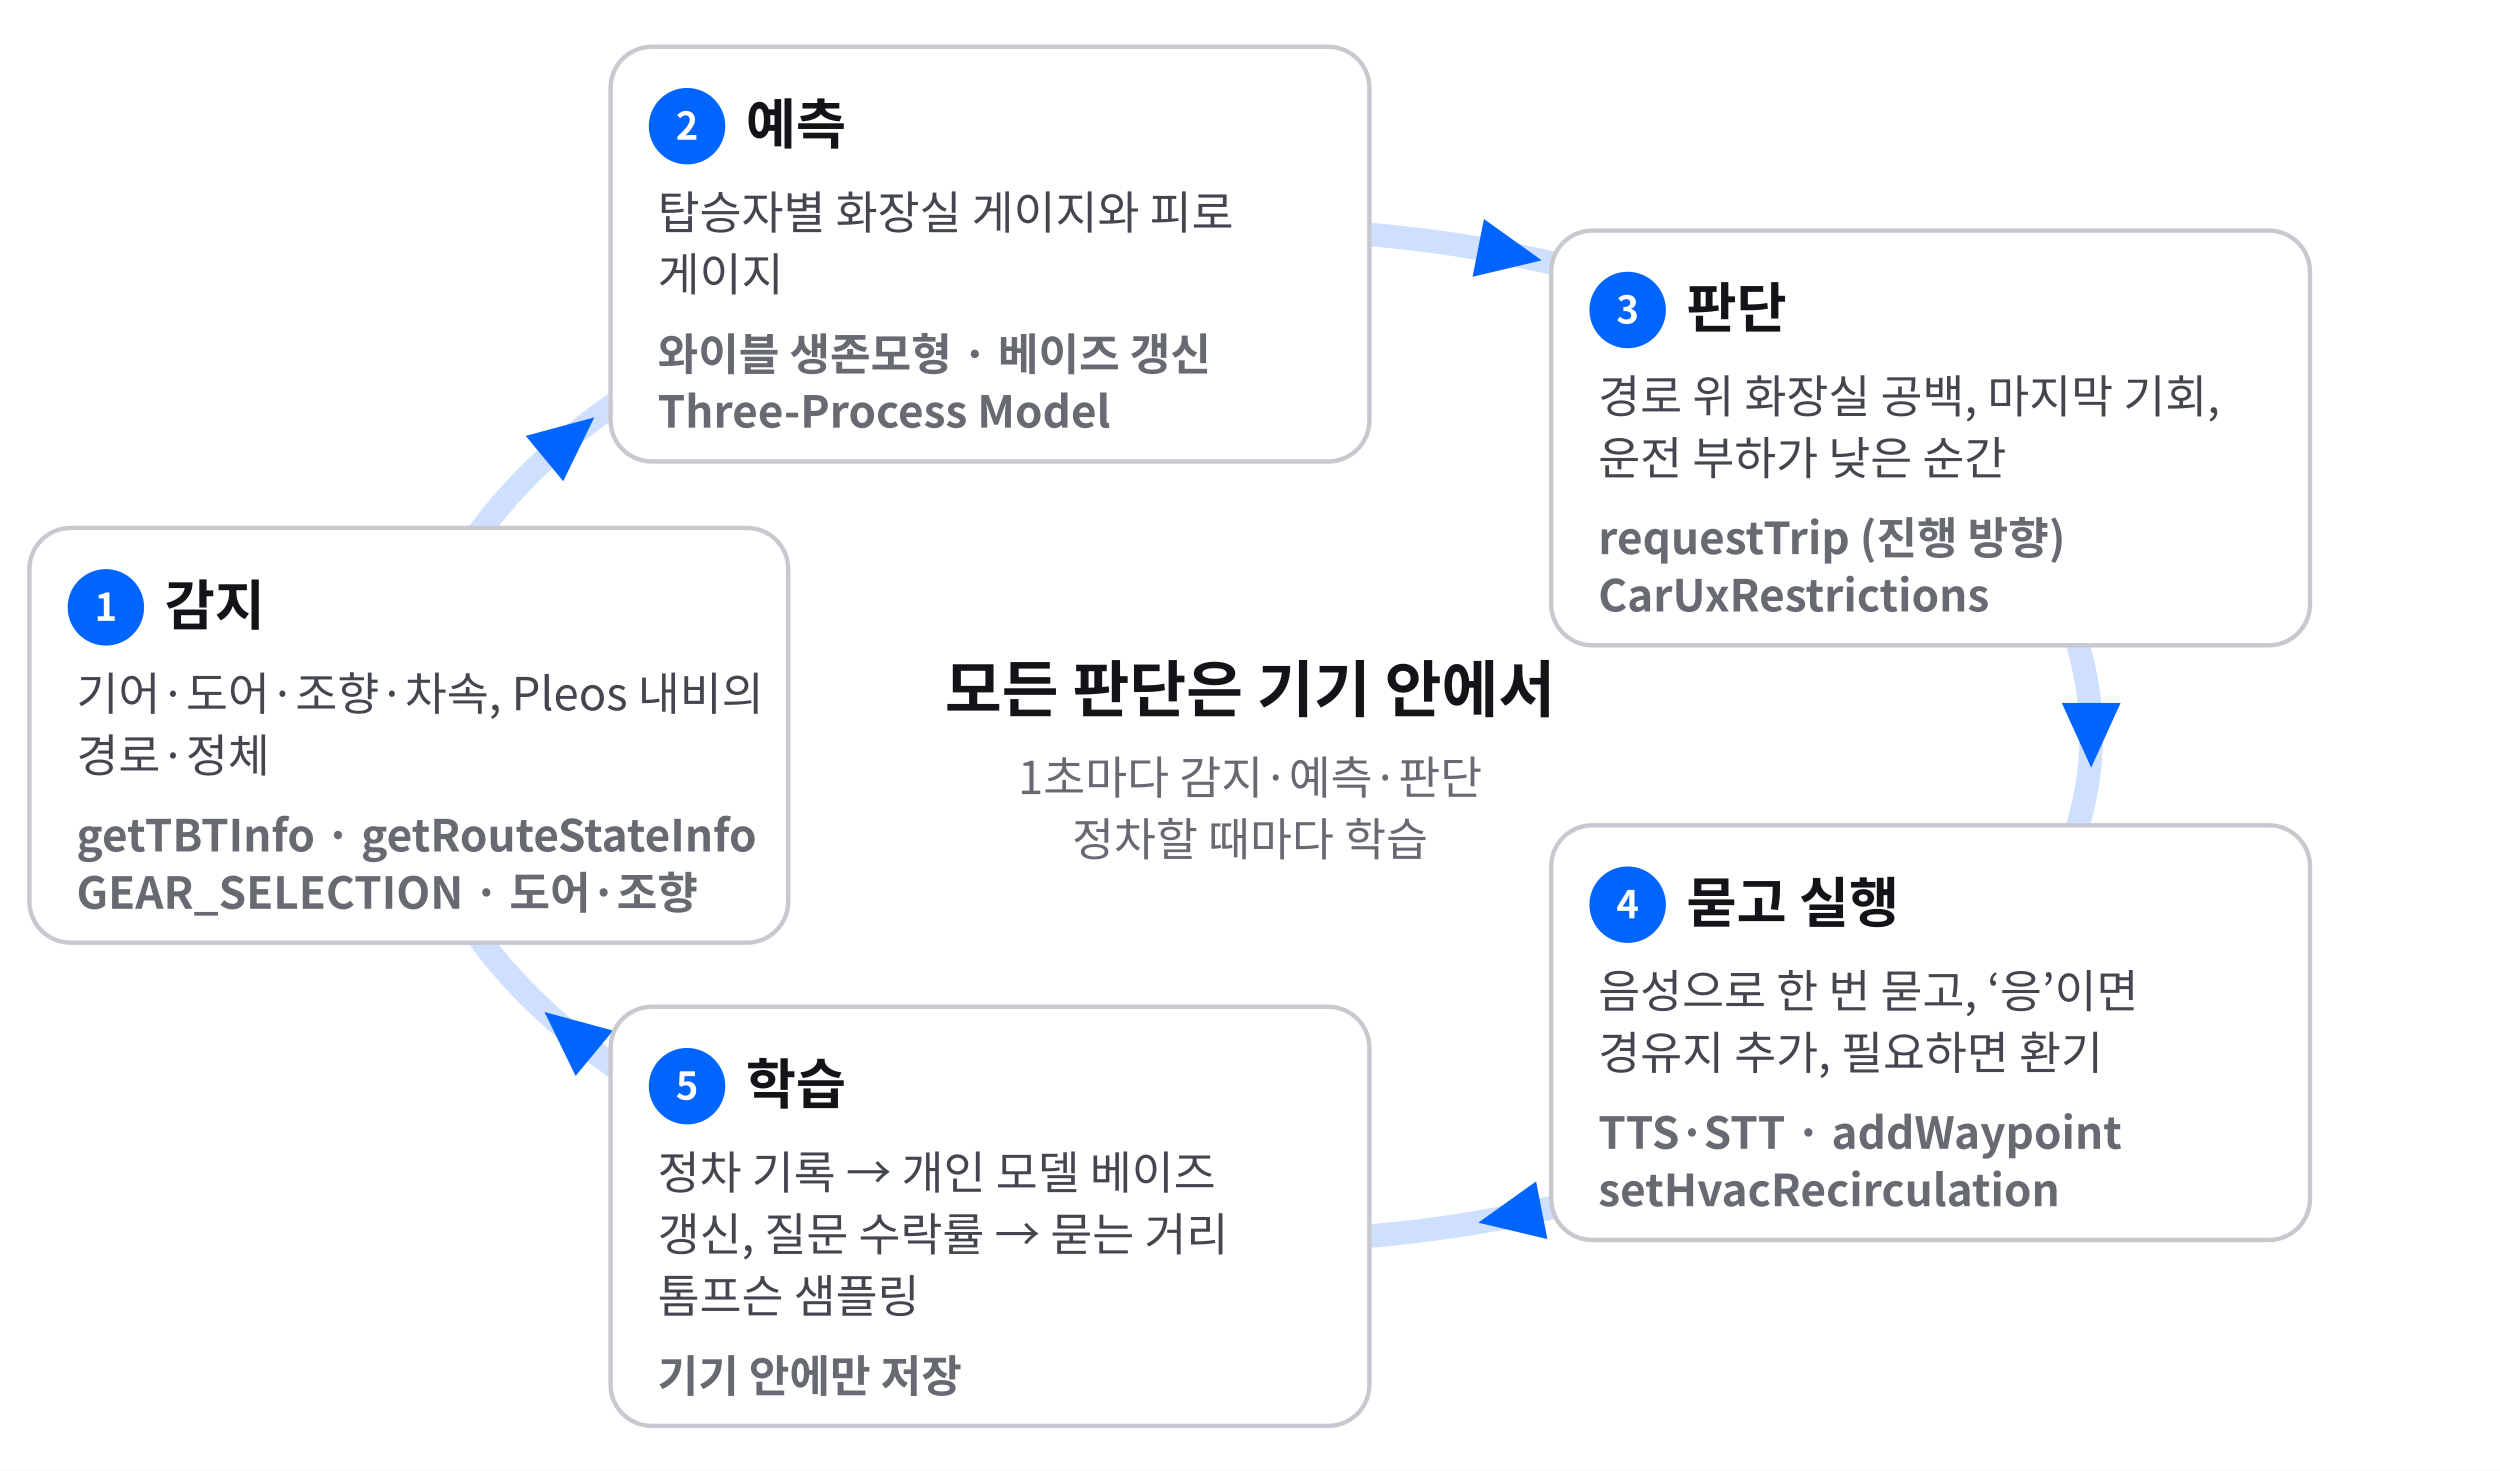
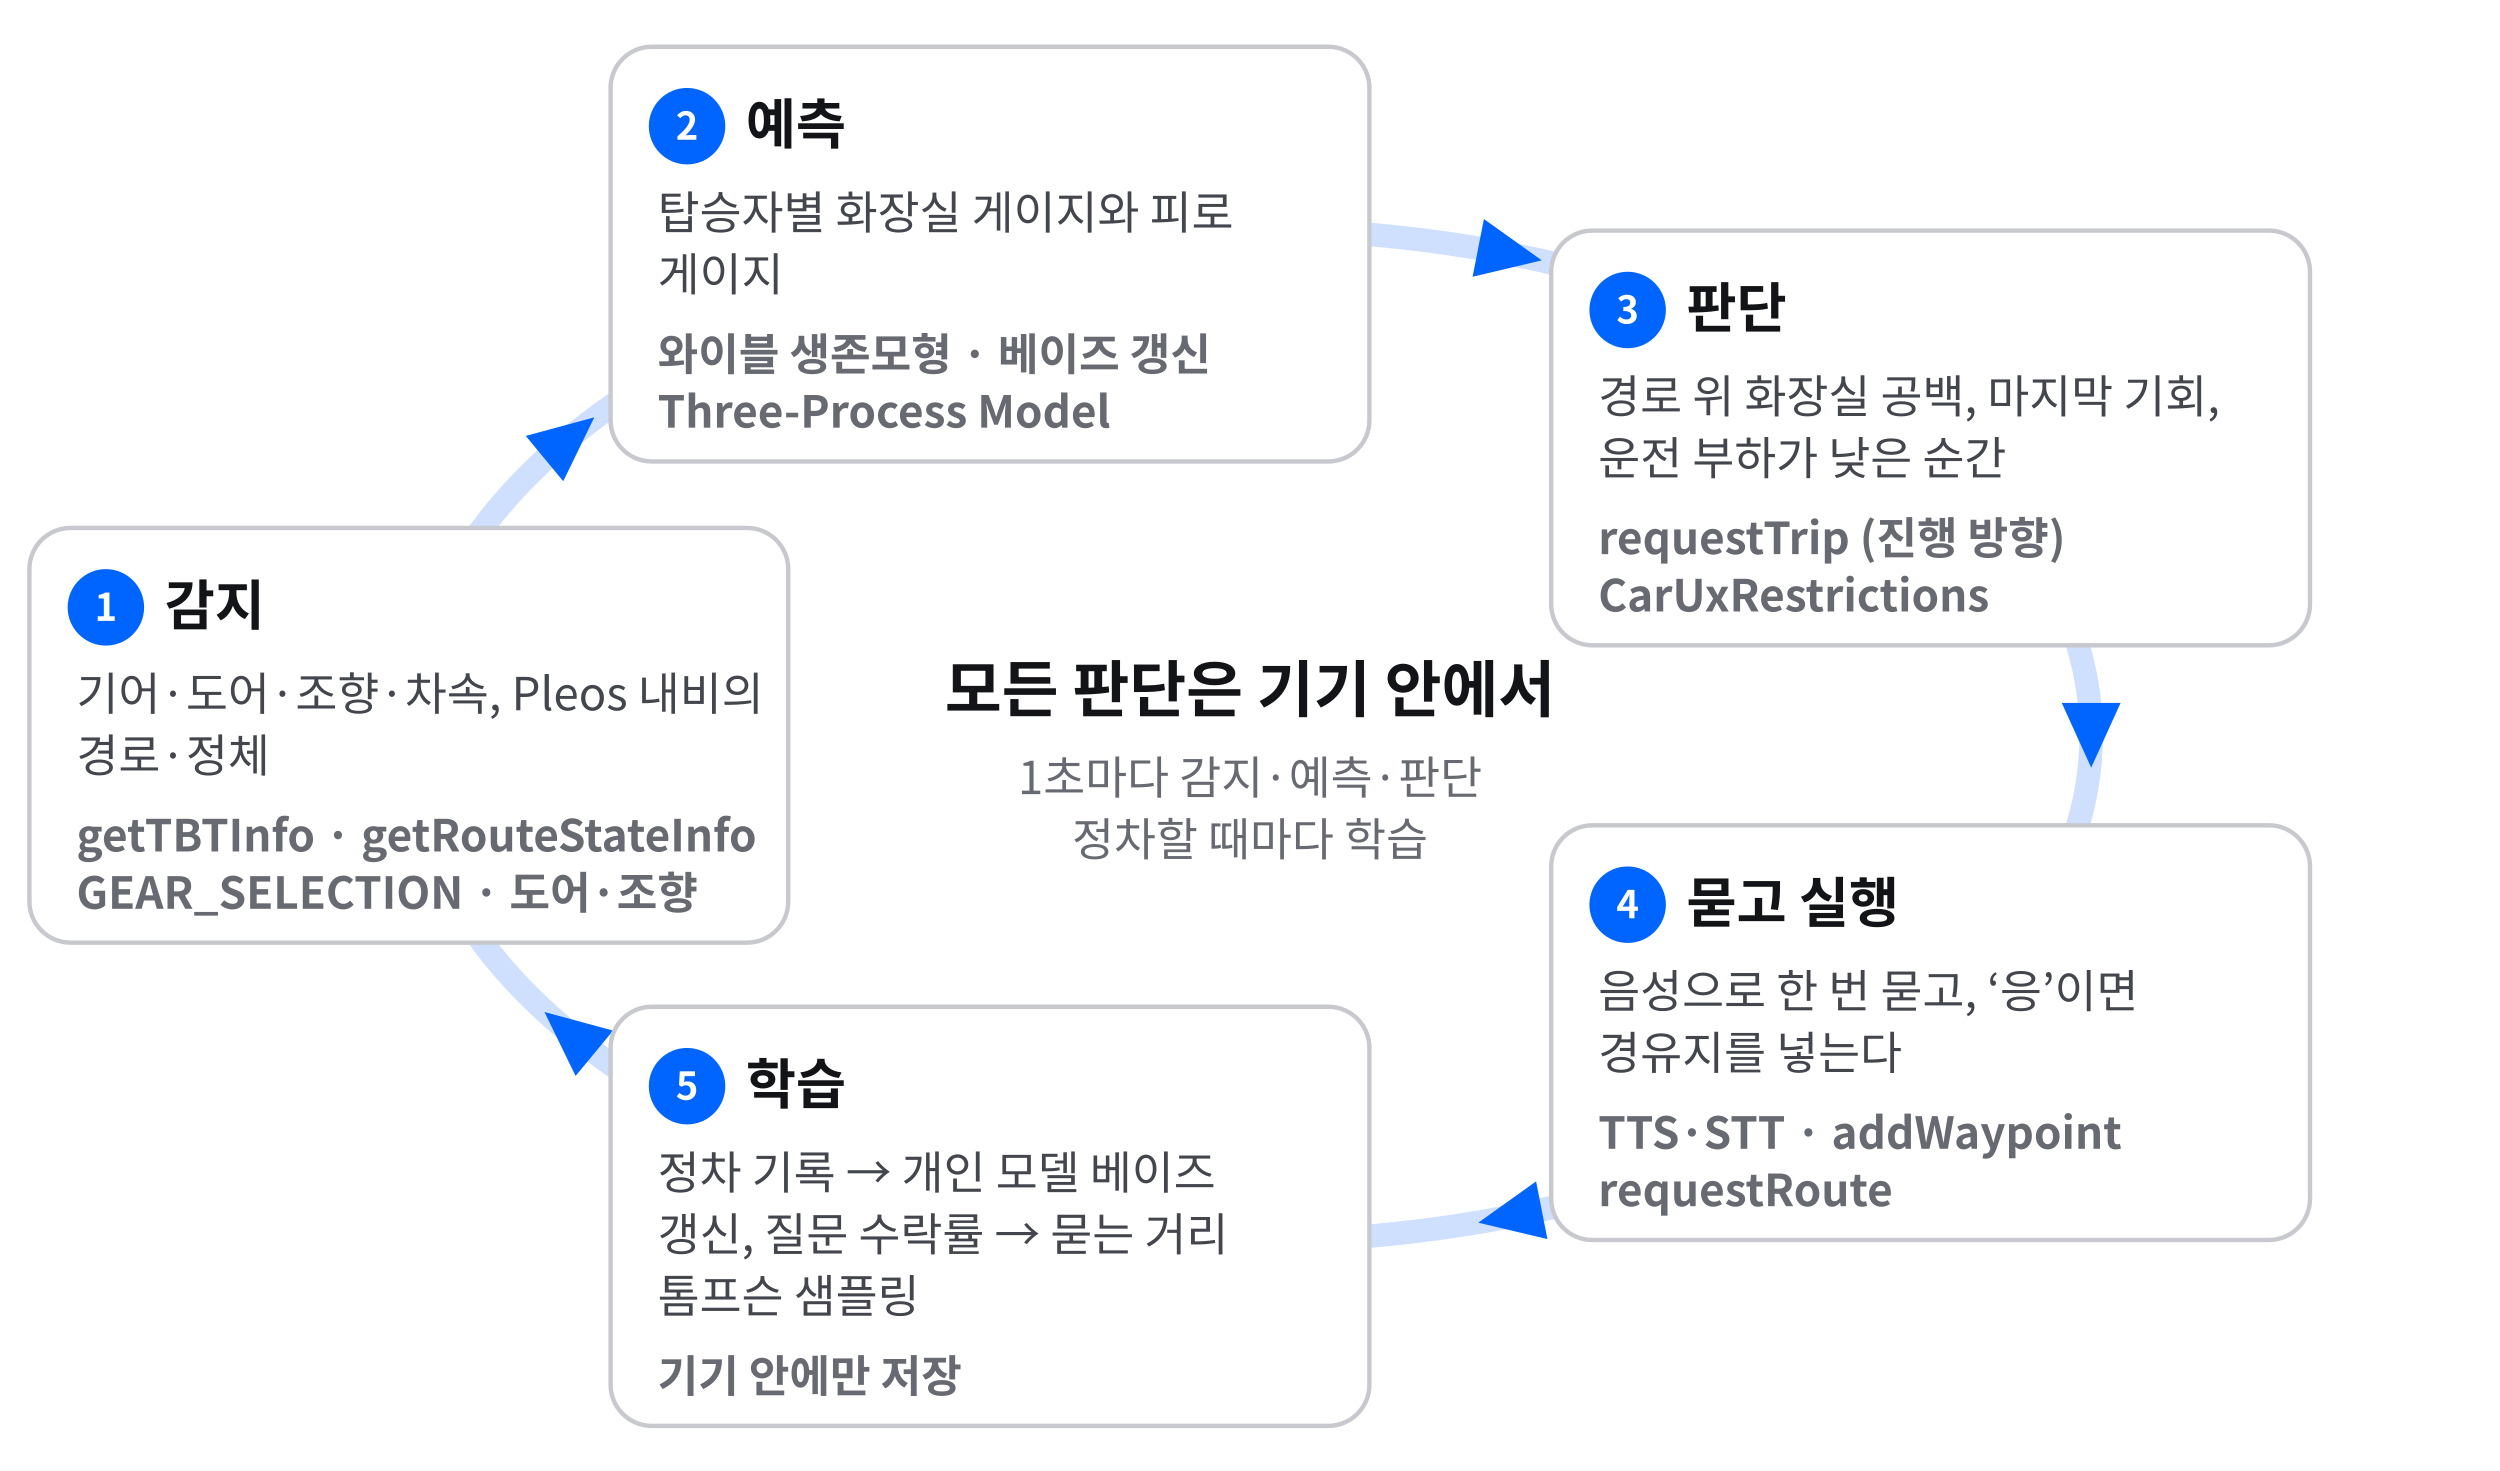
<svg xmlns="http://www.w3.org/2000/svg" width="850" height="500" viewBox="0 0 850 500" font-family="Pretendard, 'Noto Sans CJK KR', NanumGothic, sans-serif">
  <defs>
    <marker id="arrA" viewBox="0 0 10 10" refX="8.5" refY="5" markerWidth="7" markerHeight="7" orient="auto">
      <path d="M0,0 L10,5 L0,10 z" fill="#0064FF" />
    </marker>
    <marker id="arrG" viewBox="0 0 10 10" refX="8.5" refY="5" markerWidth="7" markerHeight="7" orient="auto">
      <path d="M0,0 L10,5 L0,10 z" fill="#686A72" />
    </marker>
    <marker id="arrK" viewBox="0 0 10 10" refX="8.5" refY="5" markerWidth="7" markerHeight="7" orient="auto">
      <path d="M0,0 L10,5 L0,10 z" fill="#44464E" />
    </marker>
  </defs>
  <rect width="850" height="500" fill="#FFFFFF" />
  <ellipse cx="425.0" cy="250.0" rx="286.0" ry="172.0" fill="none" stroke="#CFE0FF" stroke-width="8" />
  <path d="M -11 -10 L 11 0 L -11 10 z" fill="#0064FF" transform="translate(193.6 148.9) rotate(-39.6)" />
  <path d="M -11 -10 L 11 0 L -11 10 z" fill="#0064FF" transform="translate(513.4 86.4) rotate(11.1)" />
  <path d="M -11 -10 L 11 0 L -11 10 z" fill="#0064FF" transform="translate(711.0 250.0) rotate(90.0)" />
  <path d="M -11 -10 L 11 0 L -11 10 z" fill="#0064FF" transform="translate(513.4 413.6) rotate(168.9)" />
  <path d="M -11 -10 L 11 0 L -11 10 z" fill="#0064FF" transform="translate(193.6 351.1) rotate(-140.4)" />
  <rect x="10.0" y="179.5" width="258.0" height="141.0" rx="14.0" fill="#FFFFFF" stroke="#C7C9CE" stroke-width="1.5" />
  <circle cx="36.0" cy="206.5" r="13.0" fill="#0064FF" />
  <text x="36.0" y="211.1" font-size="13.0" font-weight="700" fill="#FFFFFF" text-anchor="middle">1</text>
  <text x="56.0" y="212.5" font-size="18.5" font-weight="800" fill="#131417" text-anchor="start">감지</text>
  <text x="26.0" y="241.5" font-size="15.5" font-weight="500" fill="#44464E" text-anchor="start">기어·도어·조향·차속, Pleos 내비의</text>
  <text x="26.0" y="262.5" font-size="15.5" font-weight="500" fill="#44464E" text-anchor="start">경로·정체</text>
  <text x="26.0" y="289.5" font-size="15.0" font-weight="600" fill="#686A72" text-anchor="start">getTBTInfo · getRouteStateInfo</text>
  <text x="26.0" y="309.0" font-size="15.0" font-weight="600" fill="#686A72" text-anchor="start">GEAR_SELECTION · 도어·조향</text>
  <rect x="207.6" y="15.9" width="258.0" height="141.0" rx="14.0" fill="#FFFFFF" stroke="#C7C9CE" stroke-width="1.5" />
  <circle cx="233.6" cy="42.9" r="13.0" fill="#0064FF" />
  <text x="233.6" y="47.5" font-size="13.0" font-weight="700" fill="#FFFFFF" text-anchor="middle">2</text>
  <text x="253.6" y="48.9" font-size="18.5" font-weight="800" fill="#131417" text-anchor="start">예측</text>
  <text x="223.6" y="77.9" font-size="15.5" font-weight="500" fill="#44464E" text-anchor="start">탑승자별 화장실 게이지와 피로</text>
  <text x="223.6" y="98.9" font-size="15.5" font-weight="500" fill="#44464E" text-anchor="start">게이지</text>
  <text x="223.6" y="125.9" font-size="15.0" font-weight="600" fill="#686A72" text-anchor="start">와이블 생존모형 · 베이즈 갱신</text>
  <text x="223.6" y="145.4" font-size="15.0" font-weight="600" fill="#686A72" text-anchor="start">Three-Process Model</text>
  <rect x="527.4" y="78.4" width="258.0" height="141.0" rx="14.0" fill="#FFFFFF" stroke="#C7C9CE" stroke-width="1.5" />
  <circle cx="553.4" cy="105.4" r="13.0" fill="#0064FF" />
  <text x="553.4" y="110.0" font-size="13.0" font-weight="700" fill="#FFFFFF" text-anchor="middle">3</text>
  <text x="573.4" y="111.4" font-size="18.5" font-weight="800" fill="#131417" text-anchor="start">판단</text>
  <text x="543.4" y="140.4" font-size="15.5" font-weight="500" fill="#44464E" text-anchor="start">경로 위 화장실 공백, 마지막 기회,</text>
  <text x="543.4" y="161.4" font-size="15.5" font-weight="500" fill="#44464E" text-anchor="start">운전 부하가 낮은 순간</text>
  <text x="543.4" y="188.4" font-size="15.0" font-weight="600" fill="#686A72" text-anchor="start">requestTrip (진행 방향)</text>
  <text x="543.4" y="207.9" font-size="15.0" font-weight="600" fill="#686A72" text-anchor="start">CarUxRestrictions</text>
  <rect x="527.4" y="280.6" width="258.0" height="141.0" rx="14.0" fill="#FFFFFF" stroke="#C7C9CE" stroke-width="1.5" />
  <circle cx="553.4" cy="307.6" r="13.0" fill="#0064FF" />
  <text x="553.4" y="312.2" font-size="13.0" font-weight="700" fill="#FFFFFF" text-anchor="middle">4</text>
  <text x="573.4" y="313.6" font-size="18.5" font-weight="800" fill="#131417" text-anchor="start">묻고 실행</text>
  <text x="543.4" y="342.6" font-size="15.5" font-weight="500" fill="#44464E" text-anchor="start">음성으로 한 번 묻고, ‘응’이면</text>
-   <text x="543.4" y="363.6" font-size="15.5" font-weight="500" fill="#44464E" text-anchor="start">경유지 추가, 필요하면 환기</text>
+   <text x="543.4" y="363.6" font-size="15.5" font-weight="500" fill="#44464E" text-anchor="start">경유지를 넣는다</text>
  <text x="543.4" y="390.6" font-size="15.0" font-weight="600" fill="#686A72" text-anchor="start">TTS·STT · addWaypoint</text>
-   <text x="543.4" y="410.1" font-size="15.0" font-weight="600" fill="#686A72" text-anchor="start">setHvacRecirculation</text>
+   <text x="543.4" y="410.1" font-size="15.0" font-weight="600" fill="#686A72" text-anchor="start">requestRoute</text>
  <rect x="207.6" y="342.3" width="258.0" height="142.5" rx="14.0" fill="#FFFFFF" stroke="#C7C9CE" stroke-width="1.5" />
  <circle cx="233.6" cy="369.3" r="13.0" fill="#0064FF" />
  <text x="233.6" y="373.9" font-size="13.0" font-weight="700" fill="#FFFFFF" text-anchor="middle">5</text>
  <text x="253.6" y="375.3" font-size="18.5" font-weight="800" fill="#131417" text-anchor="start">학습</text>
  <text x="223.6" y="404.3" font-size="15.5" font-weight="500" fill="#44464E" text-anchor="start">정차 기록 → 개인 모델 베이즈</text>
  <text x="223.6" y="425.3" font-size="15.5" font-weight="500" fill="#44464E" text-anchor="start">갱신, 질문 수락률 → 묻는 거리</text>
  <text x="223.6" y="446.3" font-size="15.5" font-weight="500" fill="#44464E" text-anchor="start">톰프슨 샘플링</text>
  <text x="223.6" y="473.3" font-size="15.0" font-weight="600" fill="#686A72" text-anchor="start">기기 안에만 저장</text>
  <text x="425.0" y="242.0" font-size="21.0" font-weight="800" fill="#131417" text-anchor="middle">모든 판단은 기기 안에서</text>
  <text x="425.0" y="270.0" font-size="15.5" font-weight="500" fill="#686A72" text-anchor="middle">1초마다 감지·예측·판단</text>
  <text x="425.0" y="291.0" font-size="15.5" font-weight="500" fill="#686A72" text-anchor="middle">정차할 때마다 학습</text>
</svg>
